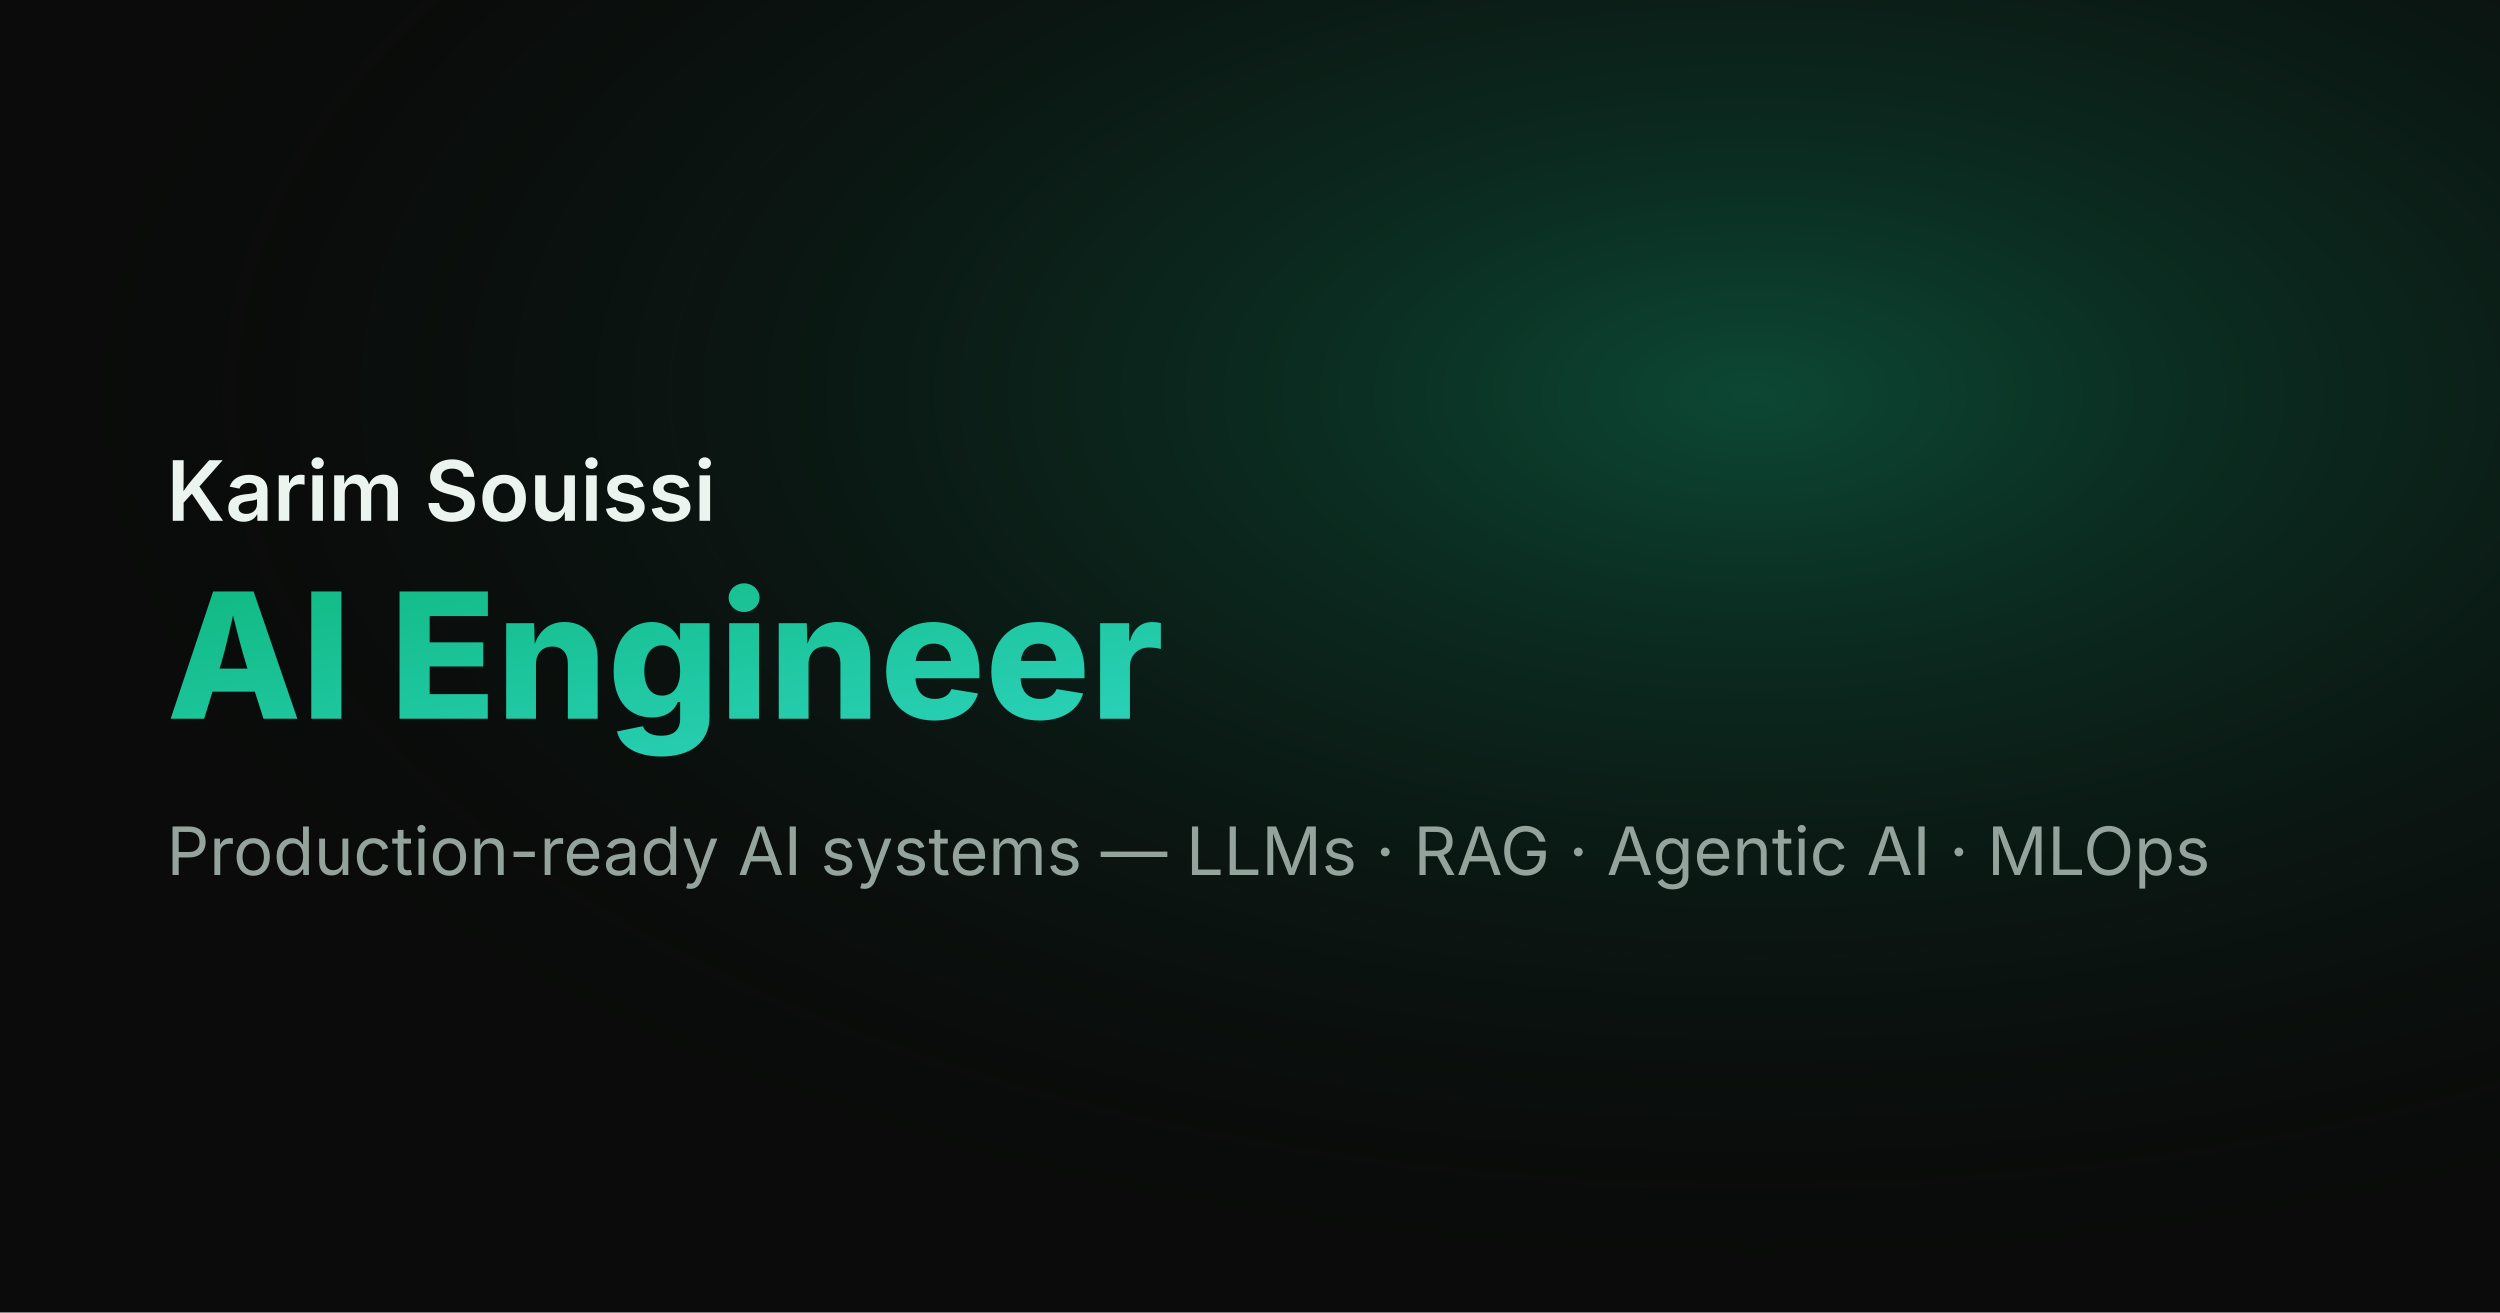
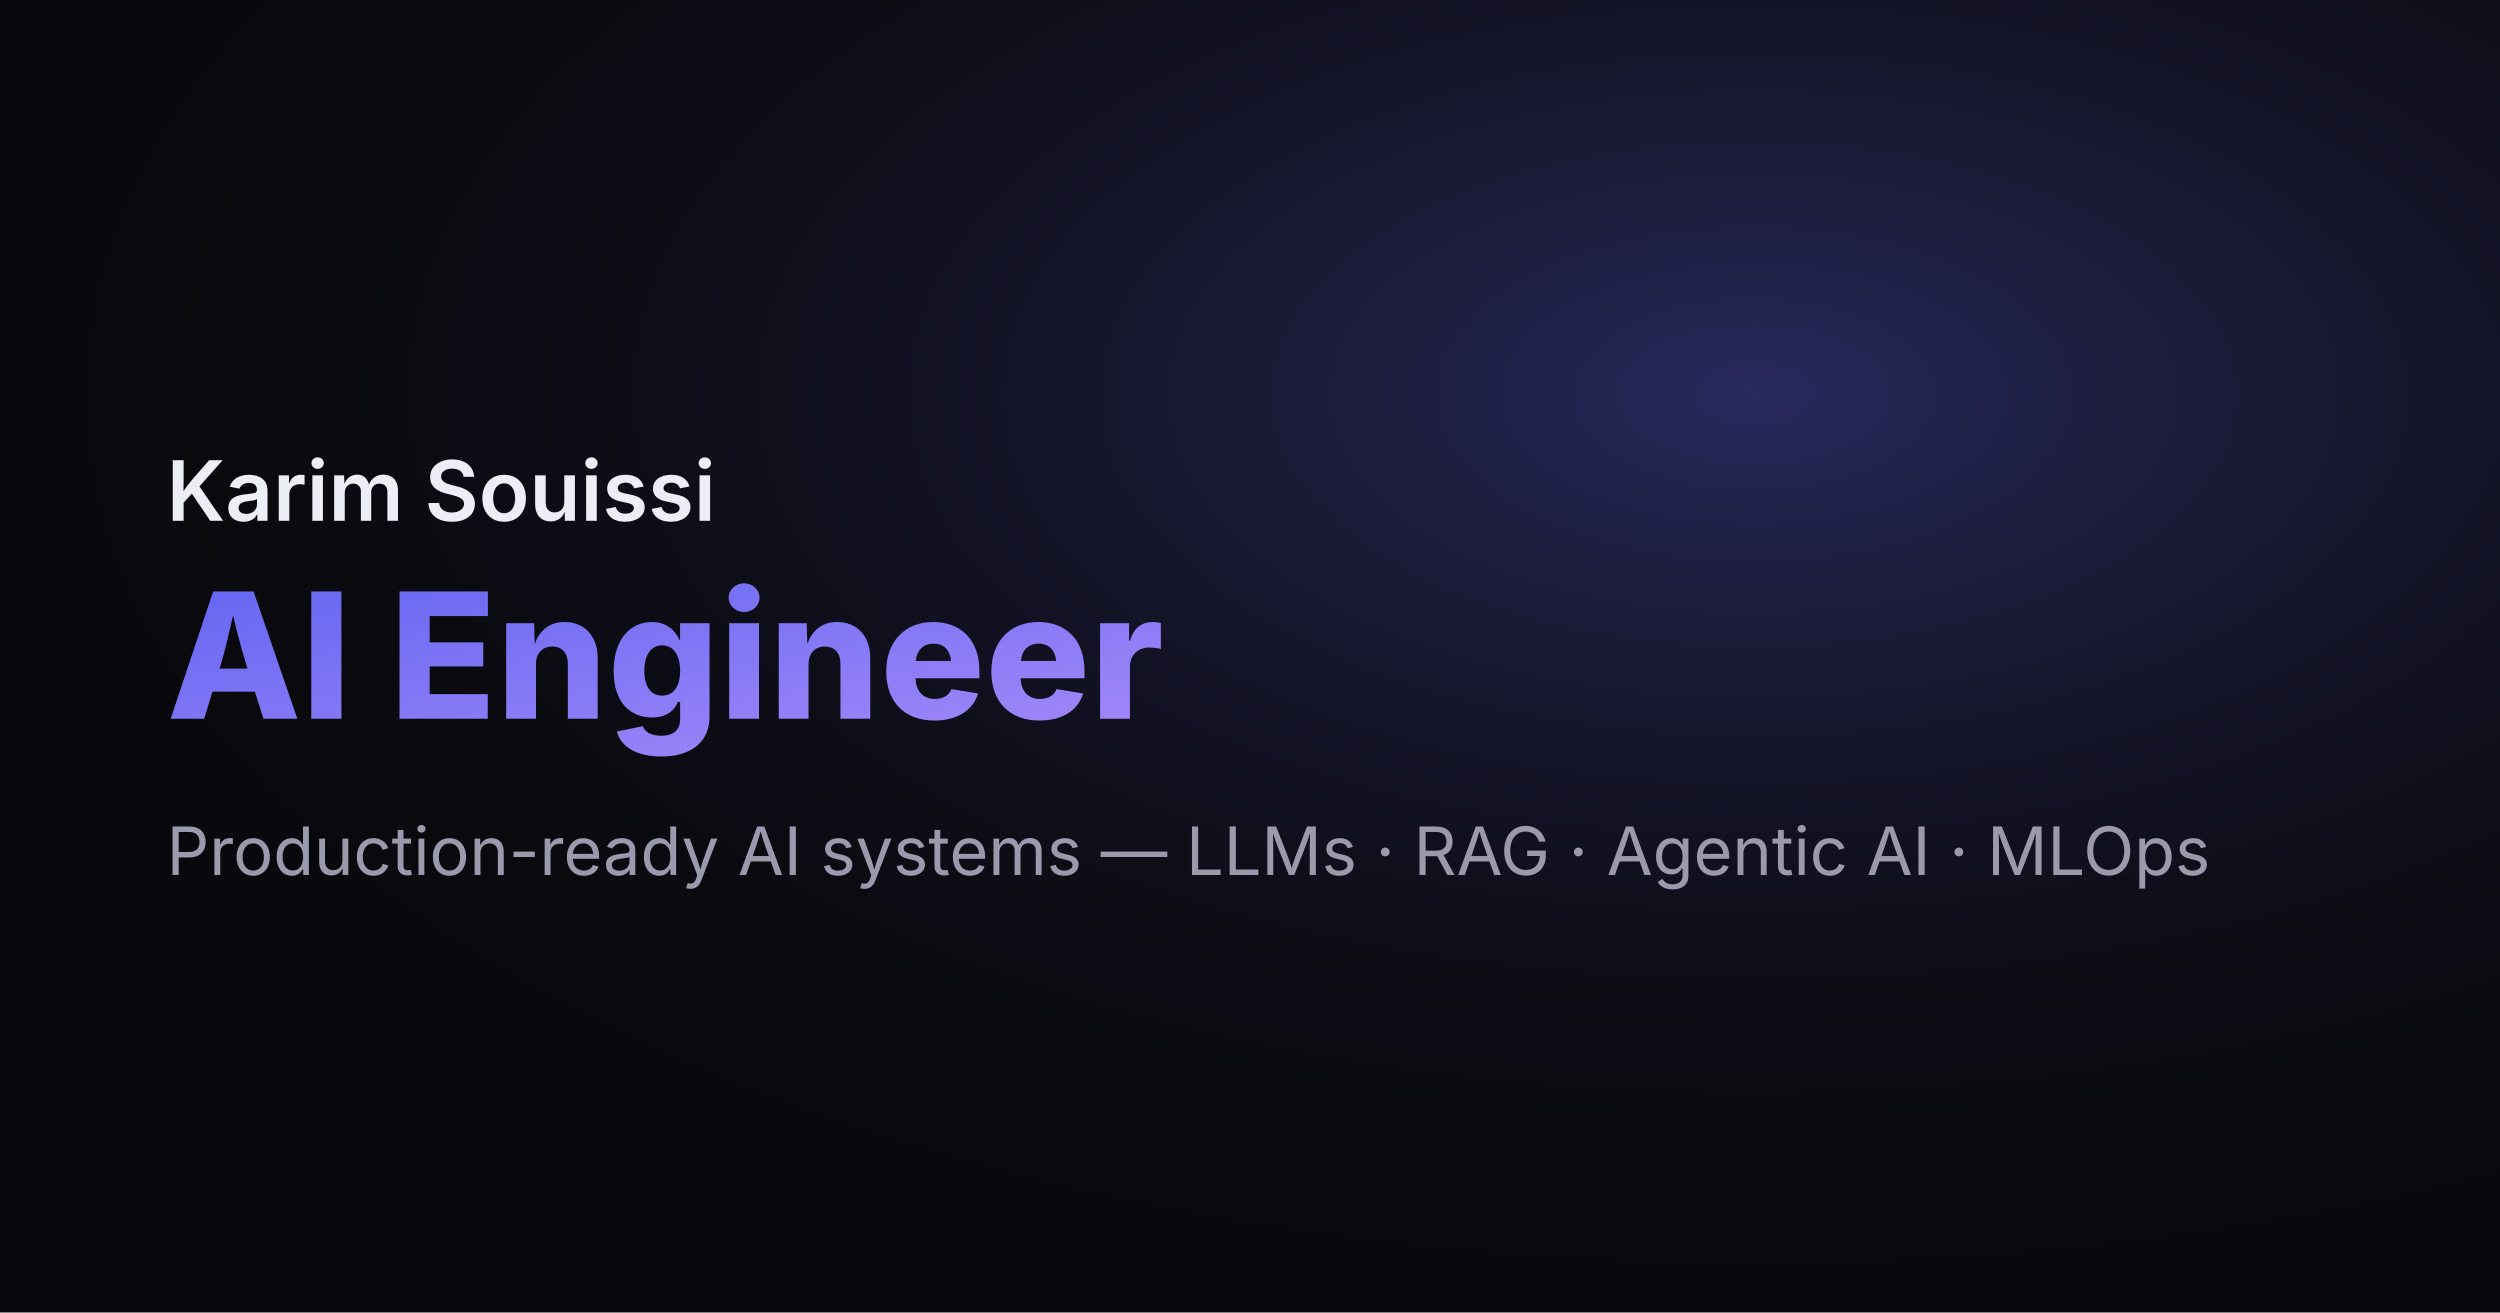
<svg xmlns="http://www.w3.org/2000/svg" width="1200" height="630" viewBox="0 0 1200 630">
  <defs>
    <linearGradient id="g" x1="0" y1="0" x2="1" y2="1">
-       <stop offset="0" stop-color="#10b981" />
-       <stop offset="1" stop-color="#2dd4bf" />
+       <stop offset="0" stop-color="#6366f1" />
+       <stop offset="1" stop-color="#a78bfa" />
    </linearGradient>
    <radialGradient id="glow" cx="0.7" cy="0.3" r="0.7">
-       <stop offset="0" stop-color="#10b981" stop-opacity="0.35" />
-       <stop offset="1" stop-color="#0a0b0a" stop-opacity="0" />
+       <stop offset="0" stop-color="#6366f1" stop-opacity="0.35" />
+       <stop offset="1" stop-color="#09090d" stop-opacity="0" />
    </radialGradient>
  </defs>
-   <rect width="1200" height="630" fill="#0a0b0a" />
+   <rect width="1200" height="630" fill="#09090d" />
  <rect width="1200" height="630" fill="url(#glow)" />
-   <text x="80" y="250" fill="#ecf4f0" font-family="Inter, sans-serif" font-size="40" font-weight="600">Karim Souissi</text>
+   <text x="80" y="250" fill="#ededf5" font-family="Inter, sans-serif" font-size="40" font-weight="600">Karim Souissi</text>
  <text x="80" y="345" fill="url(#g)" font-family="Inter, sans-serif" font-size="84" font-weight="800">AI Engineer</text>
-   <text x="80" y="420" fill="#94a39c" font-family="Inter, sans-serif" font-size="32">Production-ready AI systems — LLMs · RAG · Agentic AI · MLOps</text>
+   <text x="80" y="420" fill="#9a9aac" font-family="Inter, sans-serif" font-size="32">Production-ready AI systems — LLMs · RAG · Agentic AI · MLOps</text>
</svg>
